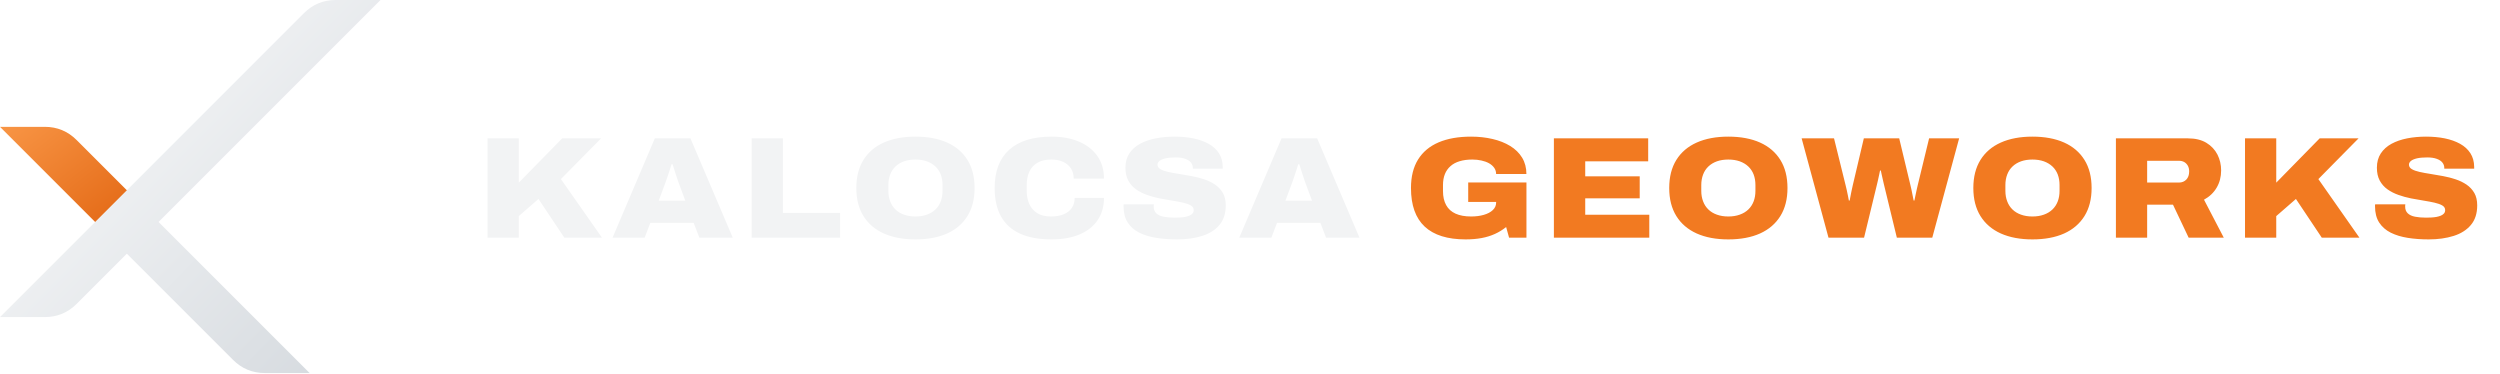
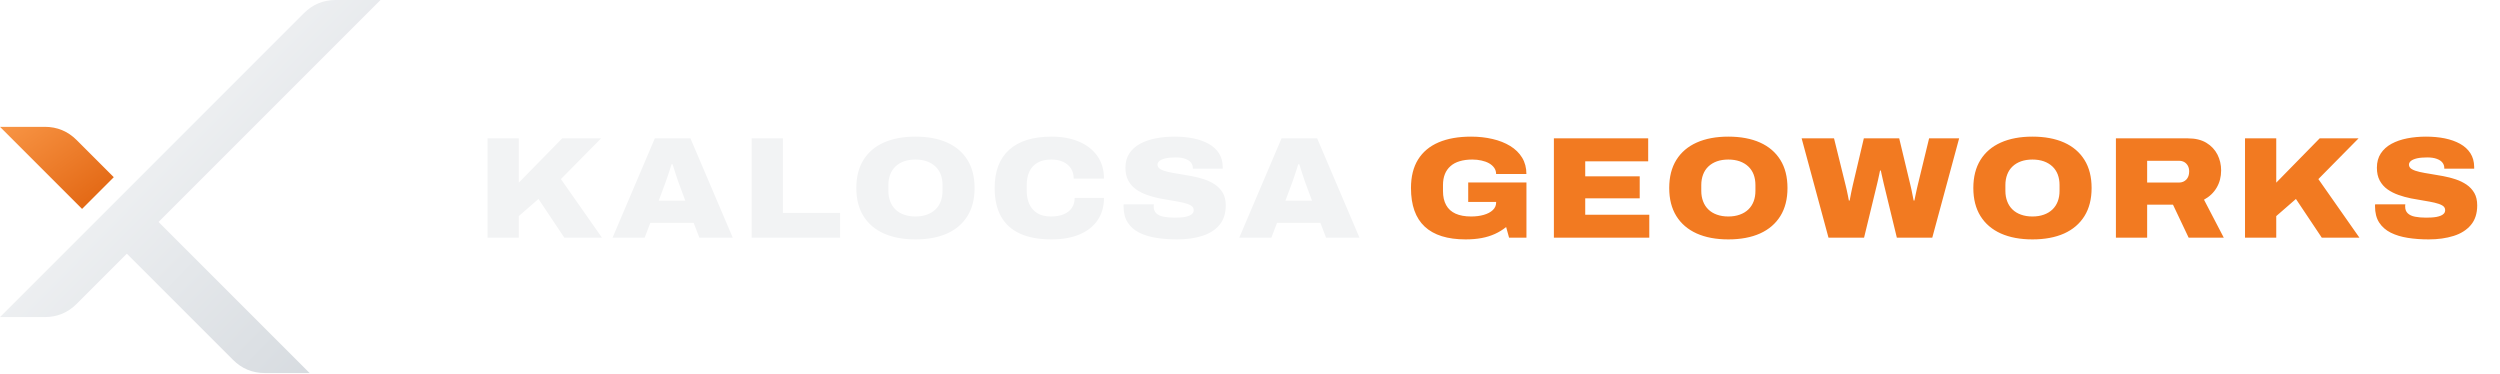
<svg xmlns="http://www.w3.org/2000/svg" viewBox="0 0 415.5 62.0" role="img" aria-label="Kalocsa GeoWorks">
  <defs>
    <linearGradient id="kgF27A21" x1="0" y1="0" x2="1" y2="1">
      <stop offset="0" stop-color="#F89545" />
      <stop offset="1" stop-color="#E0620E" />
    </linearGradient>
    <linearGradient id="kg1E2226" gradientUnits="userSpaceOnUse" x1="0" y1="0" x2="102" y2="100">
      <stop offset="0" stop-color="#30363C" />
      <stop offset="1" stop-color="#15181B" />
    </linearGradient>
    <linearGradient id="kgF2F3F4" gradientUnits="userSpaceOnUse" x1="0" y1="0" x2="102" y2="100">
      <stop offset="0" stop-color="#FFFFFF" />
      <stop offset="1" stop-color="#D3D8DD" />
    </linearGradient>
  </defs>
  <g transform="translate(0.00 0.00) scale(0.62)">
-     <path d="M0.00 34.00L12.00 34.00Q17.00 34.00 20.54 37.54L38.25 55.25L29.75 63.75Z" fill="url(#kgF27A21)" />
+     <path d="M0.00 34.00L12.00 34.00Q17.00 34.00 20.54 37.54L30.50 47.50L22.00 56.00Z" fill="url(#kgF27A21)" />
    <path d="M29.75 63.75L38.25 55.25L83.00 100.00L71.00 100.00Q66.00 100.00 62.46 96.46Z" fill="url(#kgF2F3F4)" />
    <path d="M0.00 85.00L12.00 85.00Q17.00 85.00 20.54 81.46L102.00 0.00L90.00 0.00Q85.00 0.00 81.46 3.54Z" fill="url(#kgF2F3F4)" />
  </g>
  <g transform="translate(79.2 39.5) scale(.8)">
    <path d="M2.29 0V-20.63H8.78V-11.43L17.8 -20.63H25.88L17.53 -12.17L26.06 0H18.24L12.87 -8.04L8.78 -4.48V0ZM28.26 0 37.04 -20.63H44.44L53.23 0H46.29L45.11 -3.07H36.1L34.93 0ZM37.85 -7.69H43.37L41.98 -11.43Q41.87 -11.73 41.71 -12.21Q41.54 -12.68 41.37 -13.24Q41.19 -13.79 41.02 -14.33Q40.86 -14.86 40.73 -15.25H40.51Q40.35 -14.71 40.12 -14.01Q39.89 -13.32 39.66 -12.63Q39.43 -11.94 39.24 -11.42ZM57.16 0V-20.63H63.65V-5.14H75.53V0ZM91.17 0.36Q87.37 0.36 84.61 -0.87Q81.86 -2.11 80.38 -4.49Q78.9 -6.88 78.9 -10.31Q78.9 -13.77 80.38 -16.15Q81.86 -18.53 84.61 -19.76Q87.37 -20.99 91.17 -20.99Q95.02 -20.99 97.77 -19.76Q100.51 -18.53 101.99 -16.15Q103.47 -13.77 103.47 -10.31Q103.47 -6.88 101.99 -4.49Q100.51 -2.11 97.77 -0.87Q95.02 0.36 91.17 0.36ZM91.18 -4.4Q92.5 -4.4 93.55 -4.78Q94.6 -5.15 95.33 -5.85Q96.06 -6.55 96.44 -7.54Q96.81 -8.52 96.81 -9.72V-10.94Q96.81 -12.13 96.44 -13.12Q96.06 -14.1 95.33 -14.79Q94.6 -15.48 93.55 -15.86Q92.5 -16.23 91.18 -16.23Q89.86 -16.23 88.81 -15.86Q87.76 -15.48 87.04 -14.79Q86.31 -14.1 85.94 -13.12Q85.56 -12.13 85.56 -10.94V-9.72Q85.56 -8.52 85.94 -7.54Q86.31 -6.55 87.04 -5.85Q87.76 -5.15 88.81 -4.78Q89.86 -4.4 91.18 -4.4ZM119.45 0.36Q115.54 0.36 112.91 -0.84Q110.28 -2.04 108.96 -4.41Q107.64 -6.79 107.64 -10.32Q107.64 -15.54 110.66 -18.26Q113.68 -20.99 119.47 -20.99Q122.7 -20.99 125.15 -19.95Q127.6 -18.92 128.98 -16.96Q130.35 -15.01 130.35 -12.27H124.06Q124.06 -13.48 123.5 -14.37Q122.93 -15.25 121.89 -15.74Q120.85 -16.23 119.41 -16.23Q117.65 -16.23 116.52 -15.56Q115.38 -14.89 114.84 -13.7Q114.3 -12.51 114.3 -10.94V-9.7Q114.3 -8.16 114.85 -6.96Q115.4 -5.76 116.51 -5.08Q117.61 -4.4 119.33 -4.4Q120.91 -4.4 122.01 -4.87Q123.1 -5.33 123.68 -6.19Q124.26 -7.06 124.26 -8.25H130.35Q130.35 -5.58 129.04 -3.65Q127.73 -1.71 125.29 -0.68Q122.85 0.36 119.45 0.36ZM145.55 0.36Q143.23 0.36 141.22 0.04Q139.2 -0.28 137.68 -1.04Q136.15 -1.81 135.28 -3.15Q134.42 -4.49 134.42 -6.52Q134.42 -6.59 134.42 -6.7Q134.42 -6.81 134.45 -6.93H140.72Q140.69 -6.81 140.69 -6.7Q140.68 -6.58 140.68 -6.48Q140.68 -5.57 141.22 -5.06Q141.76 -4.54 142.75 -4.35Q143.73 -4.16 145.01 -4.16Q145.55 -4.16 146.12 -4.19Q146.68 -4.22 147.19 -4.31Q147.7 -4.41 148.11 -4.58Q148.52 -4.76 148.76 -5.04Q148.99 -5.32 148.99 -5.73Q148.99 -6.34 148.4 -6.69Q147.8 -7.04 146.79 -7.27Q145.77 -7.5 144.51 -7.7Q143.25 -7.9 141.9 -8.16Q140.55 -8.43 139.29 -8.88Q138.03 -9.32 137.01 -10.04Q136 -10.76 135.4 -11.86Q134.81 -12.96 134.81 -14.53Q134.81 -16.27 135.62 -17.5Q136.43 -18.73 137.84 -19.5Q139.26 -20.27 141.1 -20.63Q142.95 -20.99 145.01 -20.99Q147.11 -20.99 148.91 -20.63Q150.72 -20.26 152.09 -19.5Q153.46 -18.74 154.23 -17.55Q155 -16.36 155.02 -14.71V-14.34H148.81V-14.5Q148.81 -15.1 148.43 -15.59Q148.05 -16.08 147.26 -16.37Q146.47 -16.67 145.25 -16.67Q143.99 -16.67 143.14 -16.48Q142.29 -16.28 141.88 -15.94Q141.47 -15.59 141.47 -15.18Q141.47 -14.59 142.06 -14.24Q142.66 -13.88 143.67 -13.66Q144.69 -13.43 145.95 -13.24Q147.2 -13.04 148.56 -12.79Q149.91 -12.54 151.17 -12.12Q152.43 -11.7 153.45 -11.01Q154.46 -10.31 155.06 -9.27Q155.65 -8.23 155.65 -6.71Q155.65 -4.2 154.34 -2.64Q153.02 -1.07 150.74 -0.36Q148.46 0.36 145.55 0.36ZM158.46 0 167.24 -20.63H174.64L183.43 0H176.49L175.31 -3.07H166.3L165.13 0ZM168.05 -7.69H173.57L172.18 -11.43Q172.07 -11.73 171.91 -12.21Q171.74 -12.68 171.57 -13.24Q171.39 -13.79 171.22 -14.33Q171.06 -14.86 170.93 -15.25H170.71Q170.55 -14.71 170.32 -14.01Q170.09 -13.32 169.86 -12.63Q169.63 -11.94 169.44 -11.42Z" fill="#F2F3F4" />
    <path transform="translate(192.7 0)" d="M12.78 0.36Q7.13 0.36 4.28 -2.3Q1.43 -4.96 1.43 -10.31Q1.43 -13.86 2.9 -16.23Q4.37 -18.6 7.17 -19.8Q9.96 -20.99 13.91 -20.99Q16.29 -20.99 18.37 -20.5Q20.45 -20.02 22.04 -19.05Q23.63 -18.08 24.52 -16.62Q25.41 -15.16 25.41 -13.22H19.12Q19.12 -13.94 18.73 -14.5Q18.33 -15.07 17.64 -15.46Q16.95 -15.84 16.06 -16.03Q15.17 -16.23 14.18 -16.23Q12.68 -16.23 11.54 -15.88Q10.39 -15.54 9.63 -14.85Q8.86 -14.17 8.47 -13.19Q8.08 -12.21 8.08 -10.93V-9.7Q8.08 -7.94 8.74 -6.76Q9.39 -5.58 10.69 -4.99Q12 -4.4 13.92 -4.4Q15.38 -4.4 16.56 -4.74Q17.74 -5.08 18.43 -5.73Q19.12 -6.39 19.12 -7.28V-7.42H13.32V-11.47H25.42V0H21.81L21.2 -2.21Q20.15 -1.36 18.88 -0.78Q17.61 -0.2 16.1 0.08Q14.59 0.36 12.78 0.36ZM31.12 0V-20.63H50.71V-15.86H37.63V-12.74H48.95V-8.17H37.63V-4.77H50.94V0ZM67.35 0.36Q63.55 0.36 60.79 -0.87Q58.04 -2.11 56.56 -4.49Q55.08 -6.88 55.08 -10.31Q55.08 -13.77 56.56 -16.15Q58.04 -18.53 60.79 -19.76Q63.55 -20.99 67.35 -20.99Q71.2 -20.99 73.95 -19.76Q76.69 -18.53 78.17 -16.15Q79.65 -13.77 79.65 -10.31Q79.65 -6.88 78.17 -4.49Q76.69 -2.11 73.95 -0.87Q71.2 0.36 67.35 0.36ZM67.36 -4.4Q68.68 -4.4 69.73 -4.78Q70.78 -5.15 71.51 -5.85Q72.24 -6.55 72.62 -7.54Q72.99 -8.52 72.99 -9.72V-10.94Q72.99 -12.13 72.62 -13.12Q72.24 -14.1 71.51 -14.79Q70.78 -15.48 69.73 -15.86Q68.68 -16.23 67.36 -16.23Q66.04 -16.23 64.99 -15.86Q63.94 -15.48 63.22 -14.79Q62.49 -14.1 62.12 -13.12Q61.74 -12.13 61.74 -10.94V-9.72Q61.74 -8.52 62.12 -7.54Q62.49 -6.55 63.22 -5.85Q63.94 -5.15 64.99 -4.78Q66.04 -4.4 67.36 -4.4ZM88.17 0 82.59 -20.63H89.32L91.73 -10.87Q91.85 -10.43 91.97 -9.86Q92.09 -9.28 92.21 -8.71Q92.33 -8.14 92.4 -7.72H92.57Q92.63 -8.03 92.71 -8.45Q92.79 -8.86 92.87 -9.29Q92.95 -9.72 93.05 -10.14Q93.14 -10.56 93.21 -10.87L95.51 -20.63H102.86L105.2 -10.87Q105.3 -10.48 105.42 -9.91Q105.54 -9.35 105.65 -8.76Q105.77 -8.17 105.86 -7.72H106.02Q106.08 -8.05 106.17 -8.46Q106.26 -8.87 106.35 -9.3Q106.43 -9.73 106.53 -10.14Q106.62 -10.54 106.7 -10.87L109.07 -20.63H115.31L109.73 0H102.37L99.67 -11.13Q99.57 -11.57 99.45 -12.09Q99.32 -12.62 99.22 -13.11Q99.11 -13.61 99.04 -13.95H98.88Q98.8 -13.57 98.69 -13.05Q98.58 -12.53 98.47 -12.03Q98.35 -11.52 98.26 -11.13L95.56 0ZM130.53 0.36Q126.73 0.36 123.97 -0.87Q121.22 -2.11 119.74 -4.49Q118.26 -6.88 118.26 -10.31Q118.26 -13.77 119.74 -16.15Q121.22 -18.53 123.97 -19.76Q126.73 -20.99 130.53 -20.99Q134.38 -20.99 137.13 -19.76Q139.87 -18.53 141.35 -16.15Q142.83 -13.77 142.83 -10.31Q142.83 -6.88 141.35 -4.49Q139.87 -2.11 137.13 -0.87Q134.38 0.36 130.53 0.36ZM130.54 -4.4Q131.86 -4.4 132.91 -4.78Q133.96 -5.15 134.69 -5.85Q135.42 -6.55 135.8 -7.54Q136.17 -8.52 136.17 -9.72V-10.94Q136.17 -12.13 135.8 -13.12Q135.42 -14.1 134.69 -14.79Q133.96 -15.48 132.91 -15.86Q131.86 -16.23 130.54 -16.23Q129.22 -16.23 128.17 -15.86Q127.12 -15.48 126.4 -14.79Q125.67 -14.1 125.3 -13.12Q124.92 -12.13 124.92 -10.94V-9.72Q124.92 -8.52 125.3 -7.54Q125.67 -6.55 126.4 -5.85Q127.12 -5.15 128.17 -4.78Q129.22 -4.4 130.54 -4.4ZM147.88 0V-20.63H162.85Q165.14 -20.63 166.67 -19.71Q168.2 -18.78 168.97 -17.27Q169.74 -15.76 169.74 -13.97Q169.74 -11.97 168.81 -10.39Q167.89 -8.82 166.18 -7.89L170.29 0H162.99L159.74 -6.85H154.37V0ZM154.37 -11.45H160.98Q161.91 -11.45 162.51 -12.07Q163.1 -12.7 163.1 -13.75Q163.1 -14.44 162.83 -14.93Q162.56 -15.42 162.09 -15.7Q161.62 -15.97 160.98 -15.97H154.37ZM174.7 0V-20.63H181.19V-11.43L190.21 -20.63H198.29L189.94 -12.17L198.47 0H190.65L185.28 -8.04L181.19 -4.48V0ZM212.84 0.36Q210.52 0.36 208.51 0.04Q206.49 -0.28 204.97 -1.04Q203.44 -1.81 202.57 -3.15Q201.71 -4.49 201.71 -6.52Q201.71 -6.59 201.71 -6.7Q201.71 -6.81 201.74 -6.93H208.01Q207.98 -6.81 207.98 -6.7Q207.97 -6.58 207.97 -6.48Q207.97 -5.57 208.51 -5.06Q209.05 -4.54 210.04 -4.35Q211.02 -4.16 212.3 -4.16Q212.84 -4.16 213.41 -4.19Q213.97 -4.22 214.48 -4.31Q214.99 -4.41 215.4 -4.58Q215.81 -4.76 216.05 -5.04Q216.28 -5.32 216.28 -5.73Q216.28 -6.34 215.69 -6.69Q215.09 -7.04 214.08 -7.27Q213.06 -7.5 211.8 -7.7Q210.54 -7.9 209.19 -8.16Q207.84 -8.43 206.58 -8.88Q205.32 -9.32 204.3 -10.04Q203.29 -10.76 202.69 -11.86Q202.1 -12.96 202.1 -14.53Q202.1 -16.27 202.91 -17.5Q203.72 -18.73 205.13 -19.5Q206.55 -20.27 208.39 -20.63Q210.24 -20.99 212.3 -20.99Q214.4 -20.99 216.2 -20.63Q218.01 -20.26 219.38 -19.5Q220.75 -18.74 221.52 -17.55Q222.29 -16.36 222.31 -14.71V-14.34H216.1V-14.5Q216.1 -15.1 215.72 -15.59Q215.34 -16.08 214.55 -16.37Q213.76 -16.67 212.54 -16.67Q211.28 -16.67 210.43 -16.48Q209.58 -16.28 209.17 -15.94Q208.76 -15.59 208.76 -15.18Q208.76 -14.59 209.35 -14.24Q209.95 -13.88 210.96 -13.66Q211.98 -13.43 213.24 -13.24Q214.49 -13.04 215.85 -12.79Q217.2 -12.54 218.46 -12.12Q219.72 -11.7 220.74 -11.01Q221.75 -10.31 222.35 -9.27Q222.94 -8.23 222.94 -6.71Q222.94 -4.2 221.63 -2.64Q220.31 -1.07 218.03 -0.36Q215.75 0.36 212.84 0.36Z" fill="#F27A21" />
  </g>
</svg>
